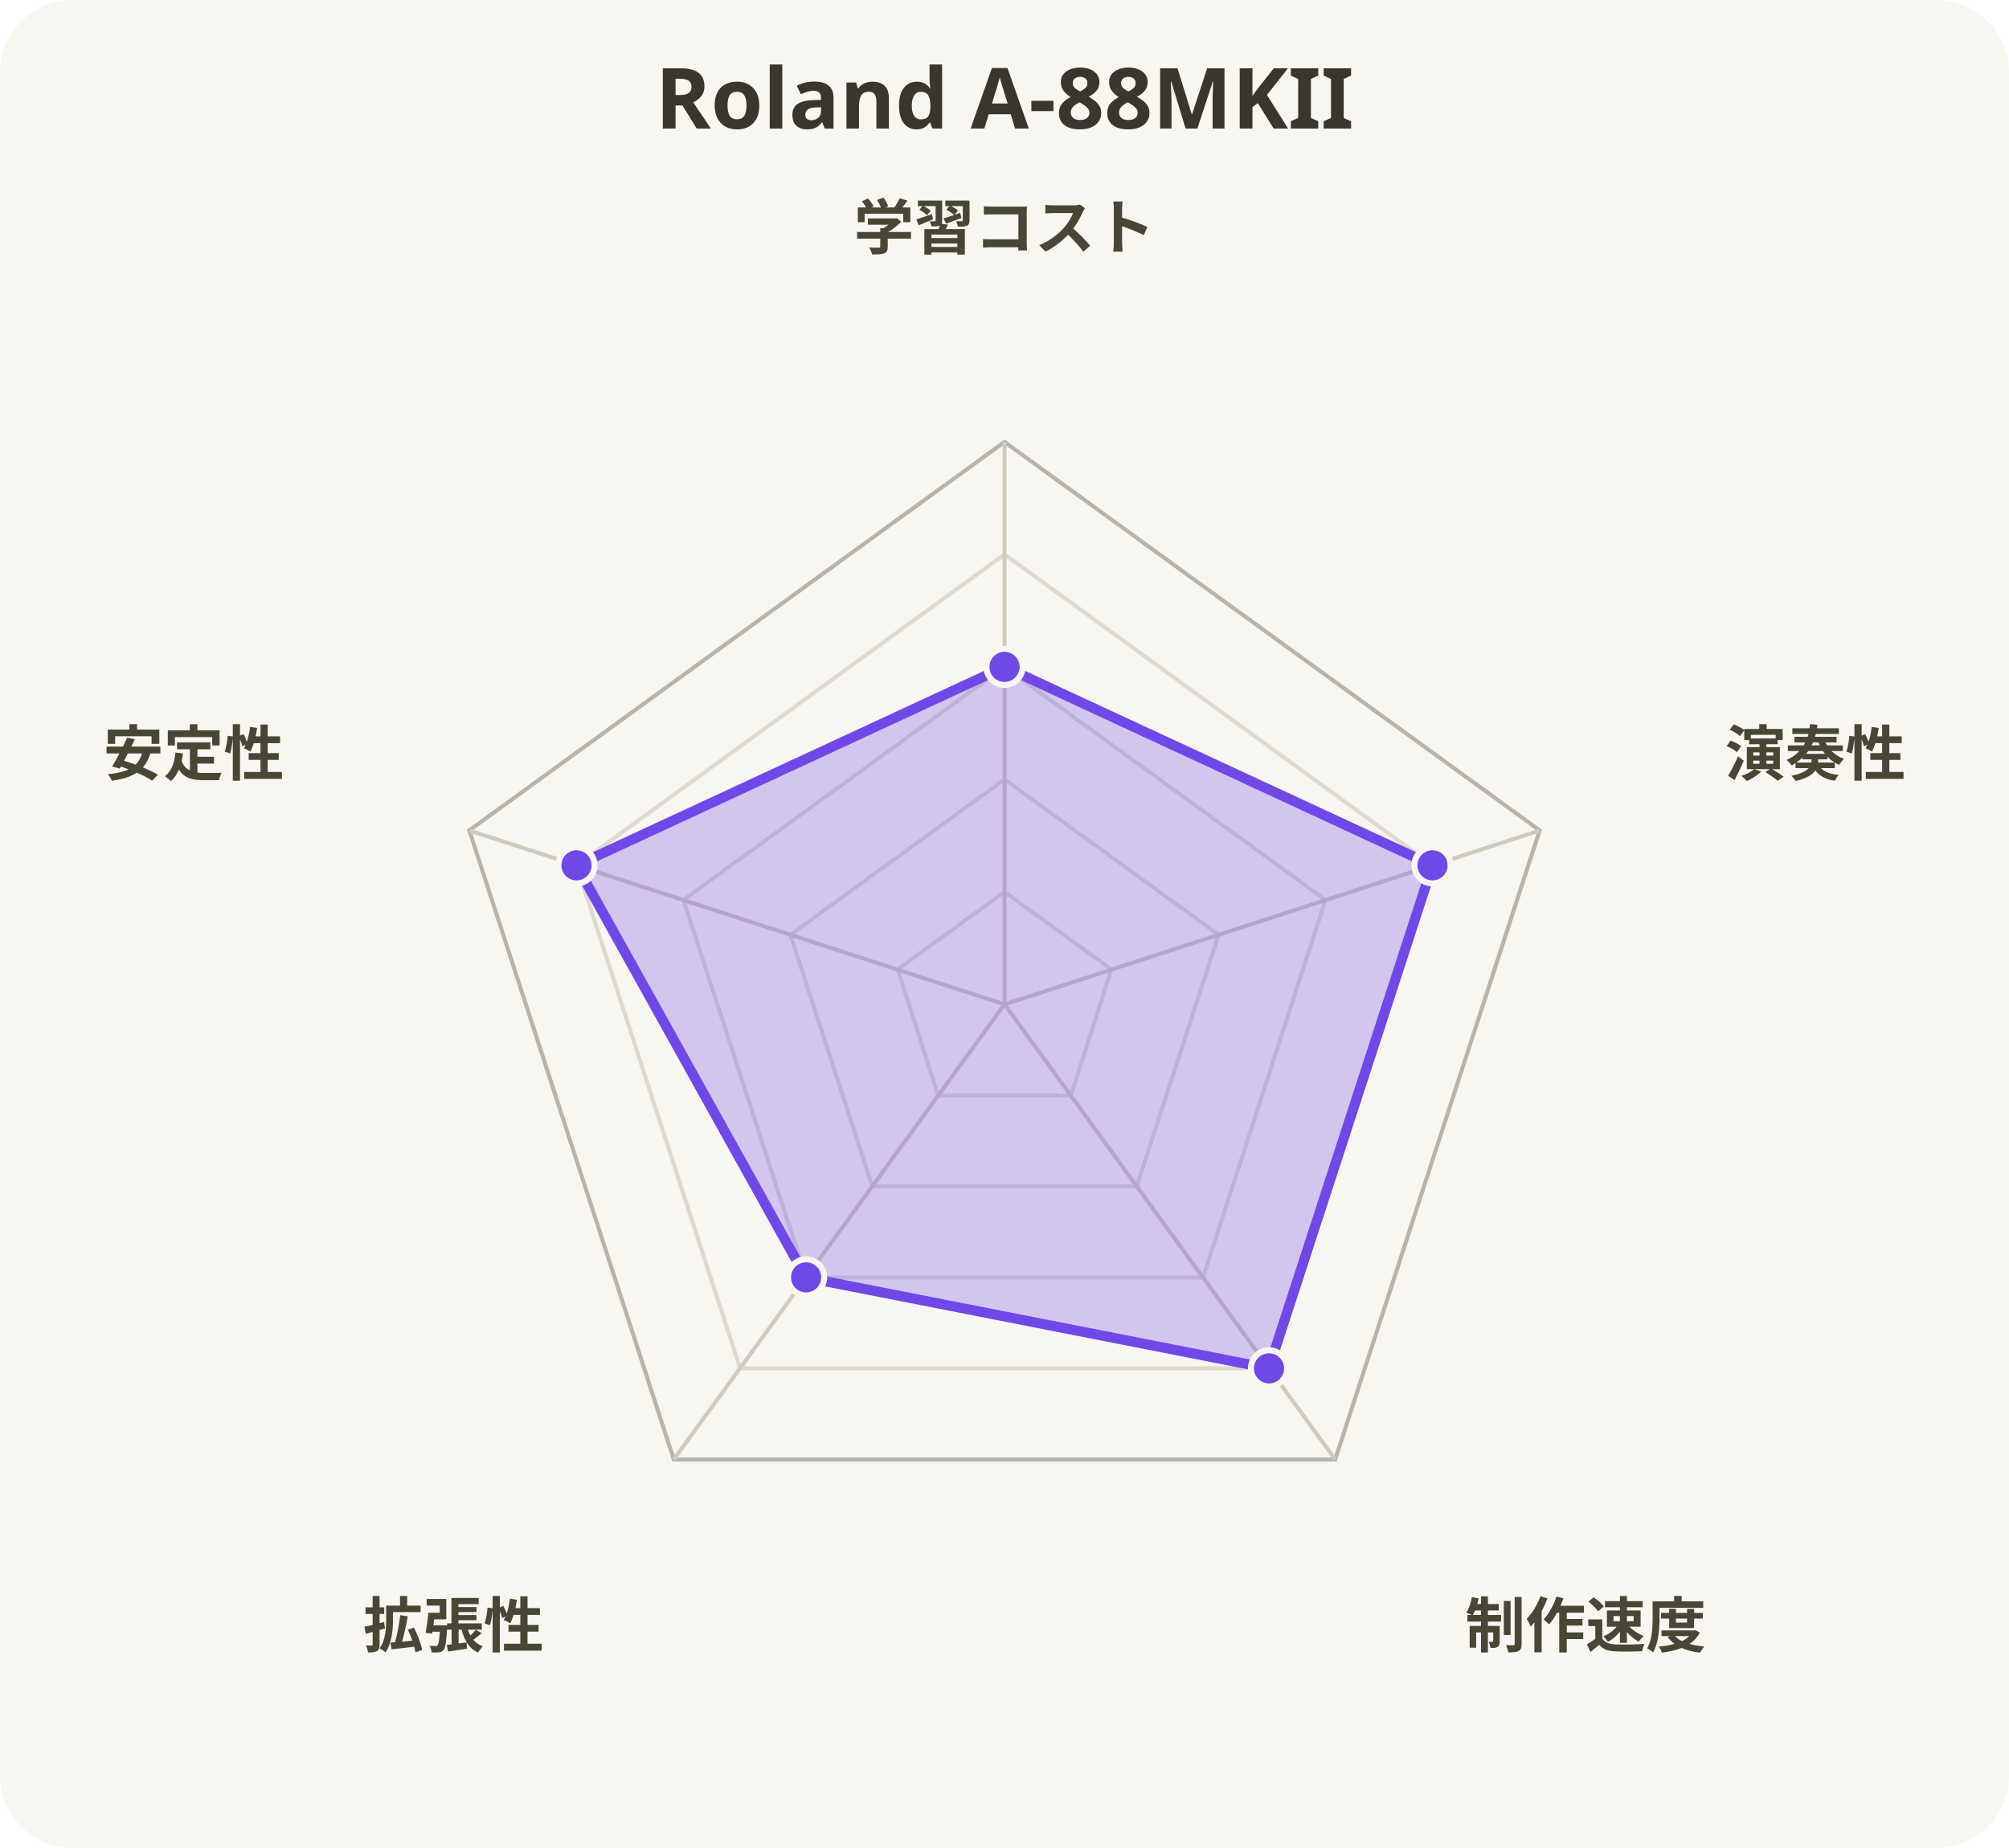
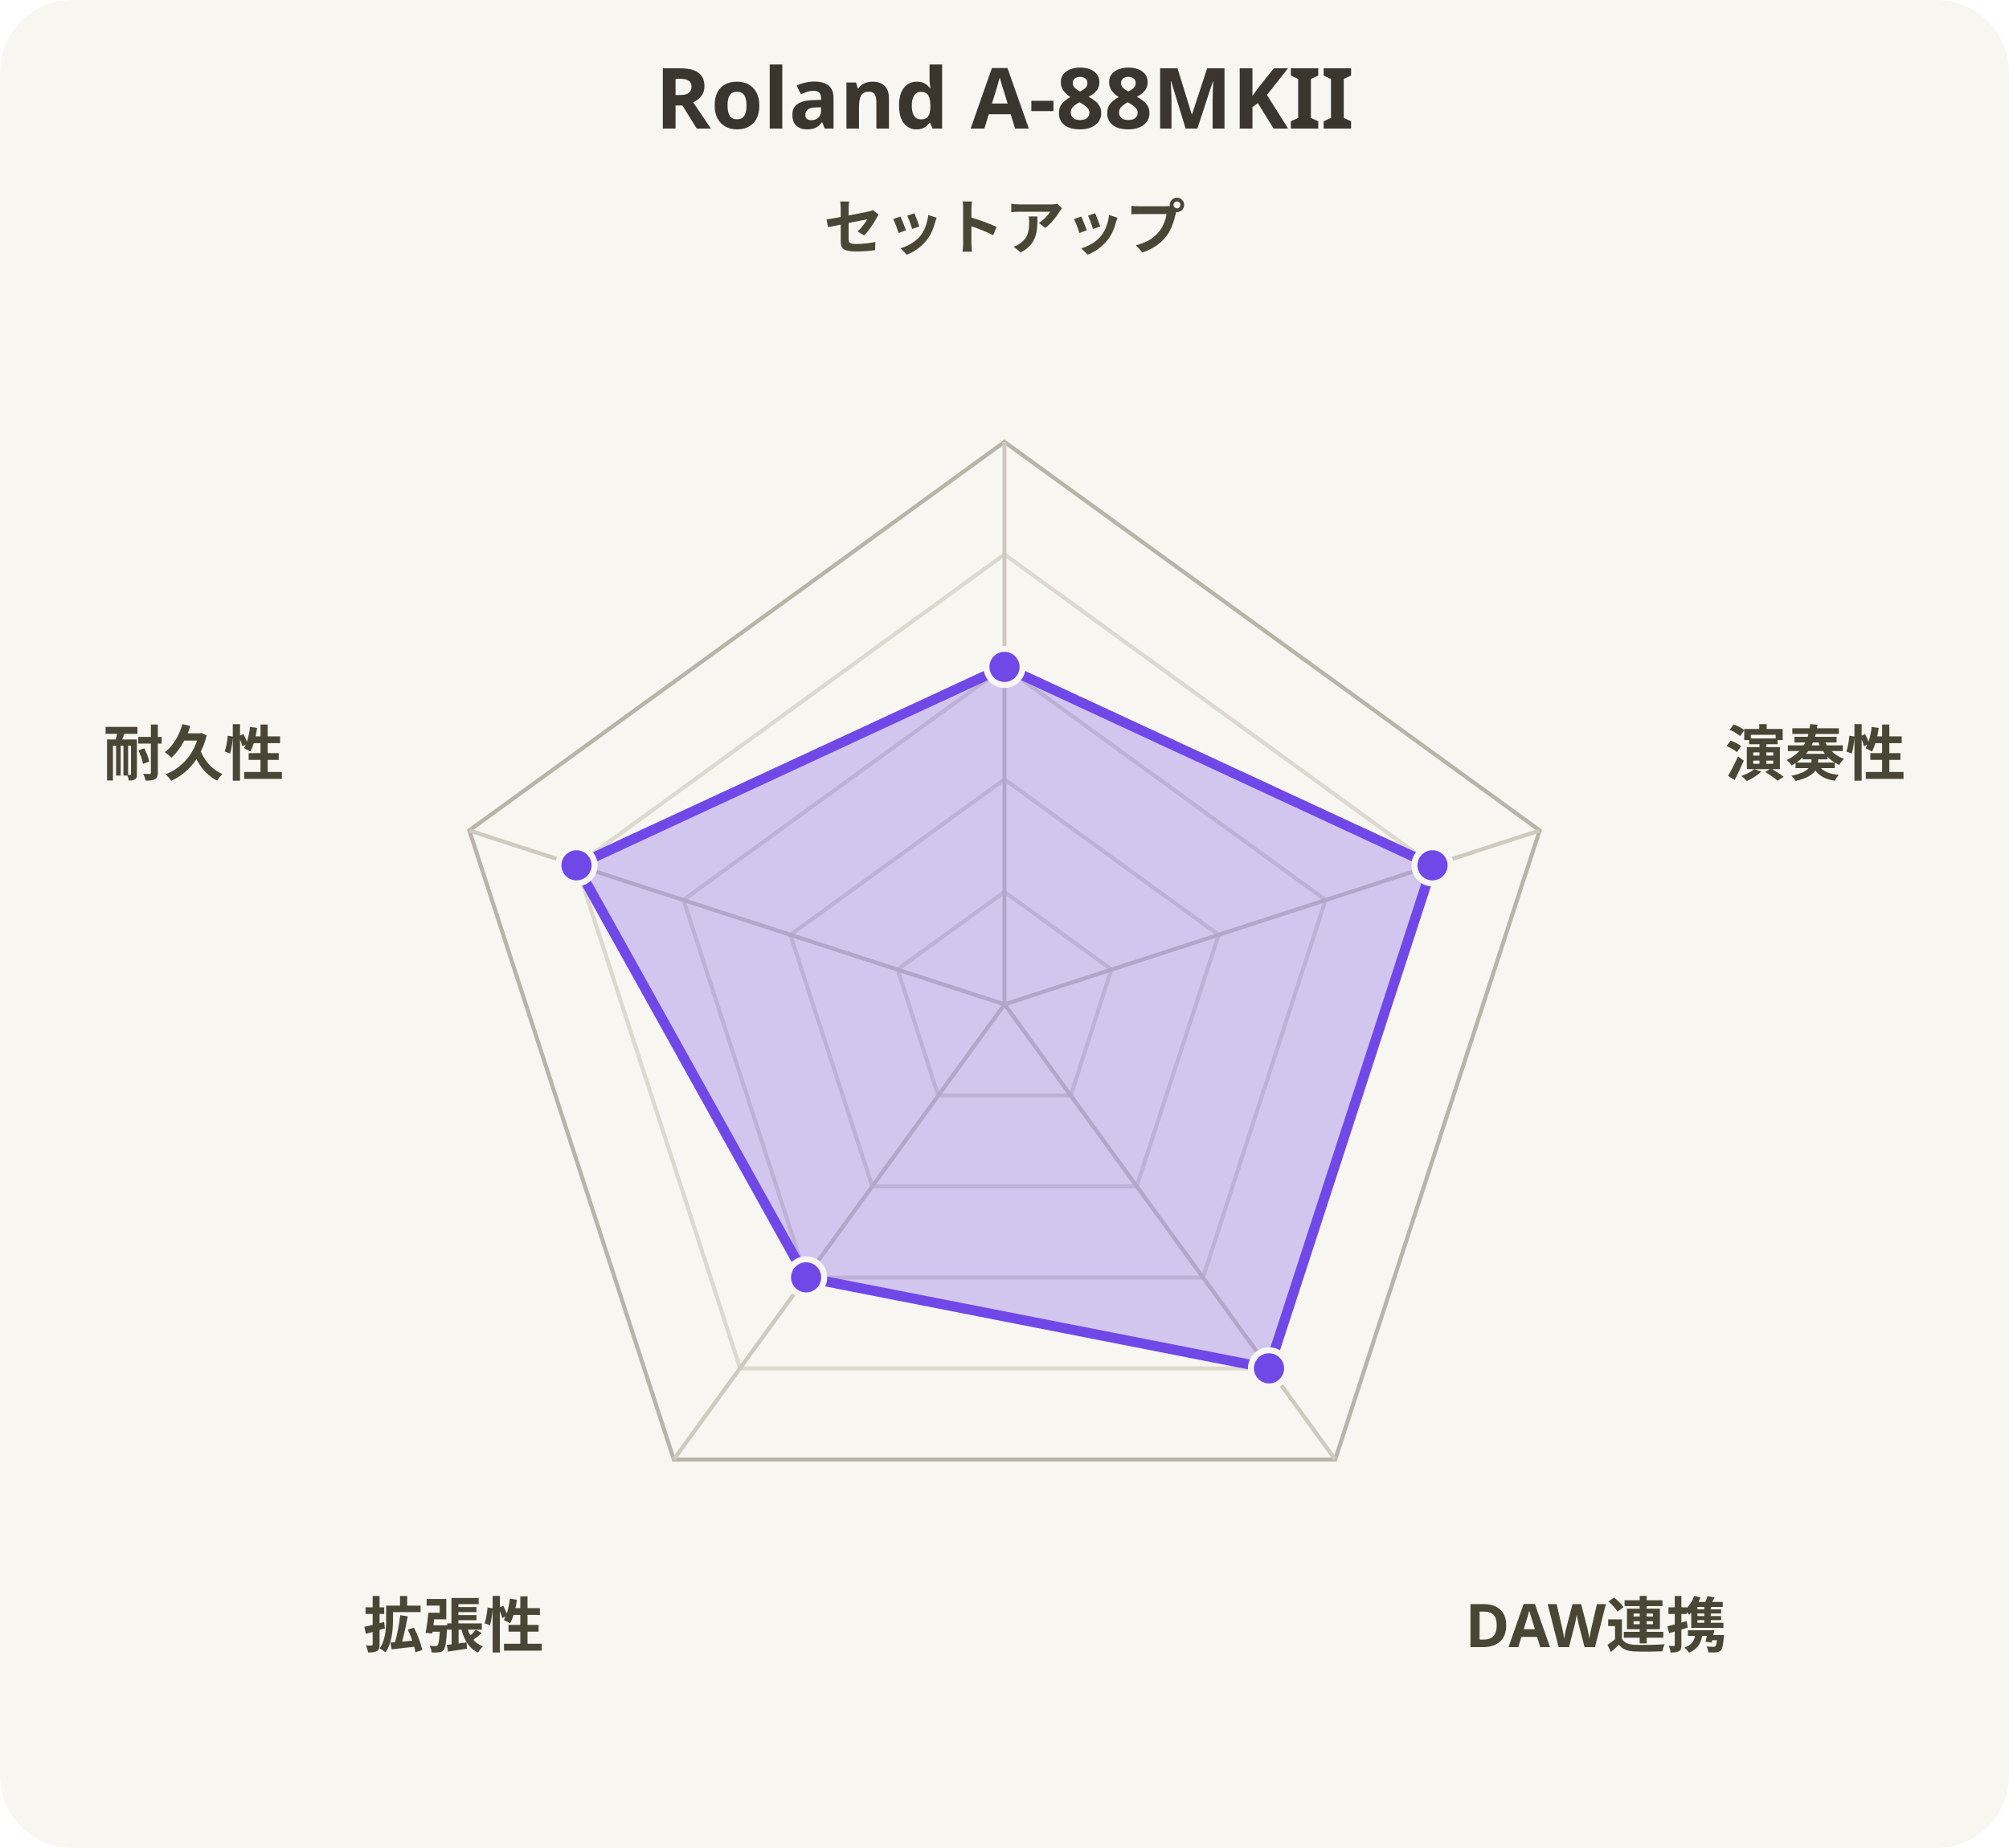
<svg xmlns="http://www.w3.org/2000/svg" viewBox="0 0 500 460" font-family="'Hiragino Sans','Noto Sans JP',sans-serif">
  <rect x="0" y="0" width="500" height="460" rx="18" fill="#F8F6F1" />
  <text x="250" y="32" text-anchor="middle" font-size="21" font-weight="700" fill="#3A362E">Roland A-88MKII</text>
  <polygon points="250.0,222.0 276.6,241.3 266.5,272.7 233.5,272.7 223.4,241.3 " fill="none" stroke="#DDD9CF" stroke-width="1" />
  <polygon points="250.0,194.0 303.3,232.7 282.9,295.3 217.1,295.3 196.7,232.7 " fill="none" stroke="#DDD9CF" stroke-width="1" />
  <polygon points="250.0,166.0 329.9,224.0 299.4,318.0 200.6,318.0 170.1,224.0 " fill="none" stroke="#DDD9CF" stroke-width="1" />
  <polygon points="250.0,138.0 356.5,215.4 315.8,340.6 184.2,340.6 143.5,215.4 " fill="none" stroke="#DDD9CF" stroke-width="1" />
  <polygon points="250.0,110.0 383.2,206.7 332.3,363.3 167.7,363.3 116.8,206.7 " fill="none" stroke="#B9B4A8" stroke-width="1" />
  <line x1="250" y1="250" x2="250" y2="110" stroke="#CFCABD" stroke-width="1" />
  <line x1="250" y1="250" x2="383.154" y2="206.74" stroke="#CFCABD" stroke-width="1" />
  <line x1="250" y1="250" x2="332.292" y2="363.26" stroke="#CFCABD" stroke-width="1" />
  <line x1="250" y1="250" x2="167.708" y2="363.26" stroke="#CFCABD" stroke-width="1" />
  <line x1="250" y1="250" x2="116.846" y2="206.74" stroke="#CFCABD" stroke-width="1" />
-   <text x="250" y="62" text-anchor="middle" font-size="15" font-weight="600" fill="#4A4636">学習コスト</text>
+   <text x="250" y="62" text-anchor="middle" font-size="15" font-weight="600" fill="#4A4636">セットアップ</text>
  <text x="429.296" y="192.998" text-anchor="start" font-size="15" font-weight="600" fill="#4A4636">演奏性</text>
-   <text x="364.628" y="410.002" text-anchor="start" font-size="15" font-weight="600" fill="#4A4636">制作速度</text>
+   <text x="364.628" y="410.002" text-anchor="start" font-size="15" font-weight="600" fill="#4A4636">DAW連携</text>
  <text x="135.372" y="410.002" text-anchor="end" font-size="15" font-weight="600" fill="#4A4636">拡張性</text>
-   <text x="70.704" y="192.998" text-anchor="end" font-size="15" font-weight="600" fill="#4A4636">安定性</text>
+   <text x="70.704" y="192.998" text-anchor="end" font-size="15" font-weight="600" fill="#4A4636">耐久性</text>
  <polygon points="250.0,166.0 356.5,215.4 315.8,340.6 200.6,318.0 143.5,215.4 " fill="#7048E8" fill-opacity="0.28" stroke="#7048E8" stroke-width="2.5" stroke-linejoin="round" />
  <circle cx="250" cy="166" r="4.5" fill="#7048E8" stroke="#F8F6F1" stroke-width="1.5" />
  <circle cx="356.523" cy="215.392" r="4.5" fill="#7048E8" stroke="#F8F6F1" stroke-width="1.5" />
  <circle cx="315.834" cy="340.608" r="4.5" fill="#7048E8" stroke="#F8F6F1" stroke-width="1.5" />
  <circle cx="200.625" cy="317.956" r="4.5" fill="#7048E8" stroke="#F8F6F1" stroke-width="1.5" />
  <circle cx="143.477" cy="215.392" r="4.5" fill="#7048E8" stroke="#F8F6F1" stroke-width="1.5" />
</svg>
